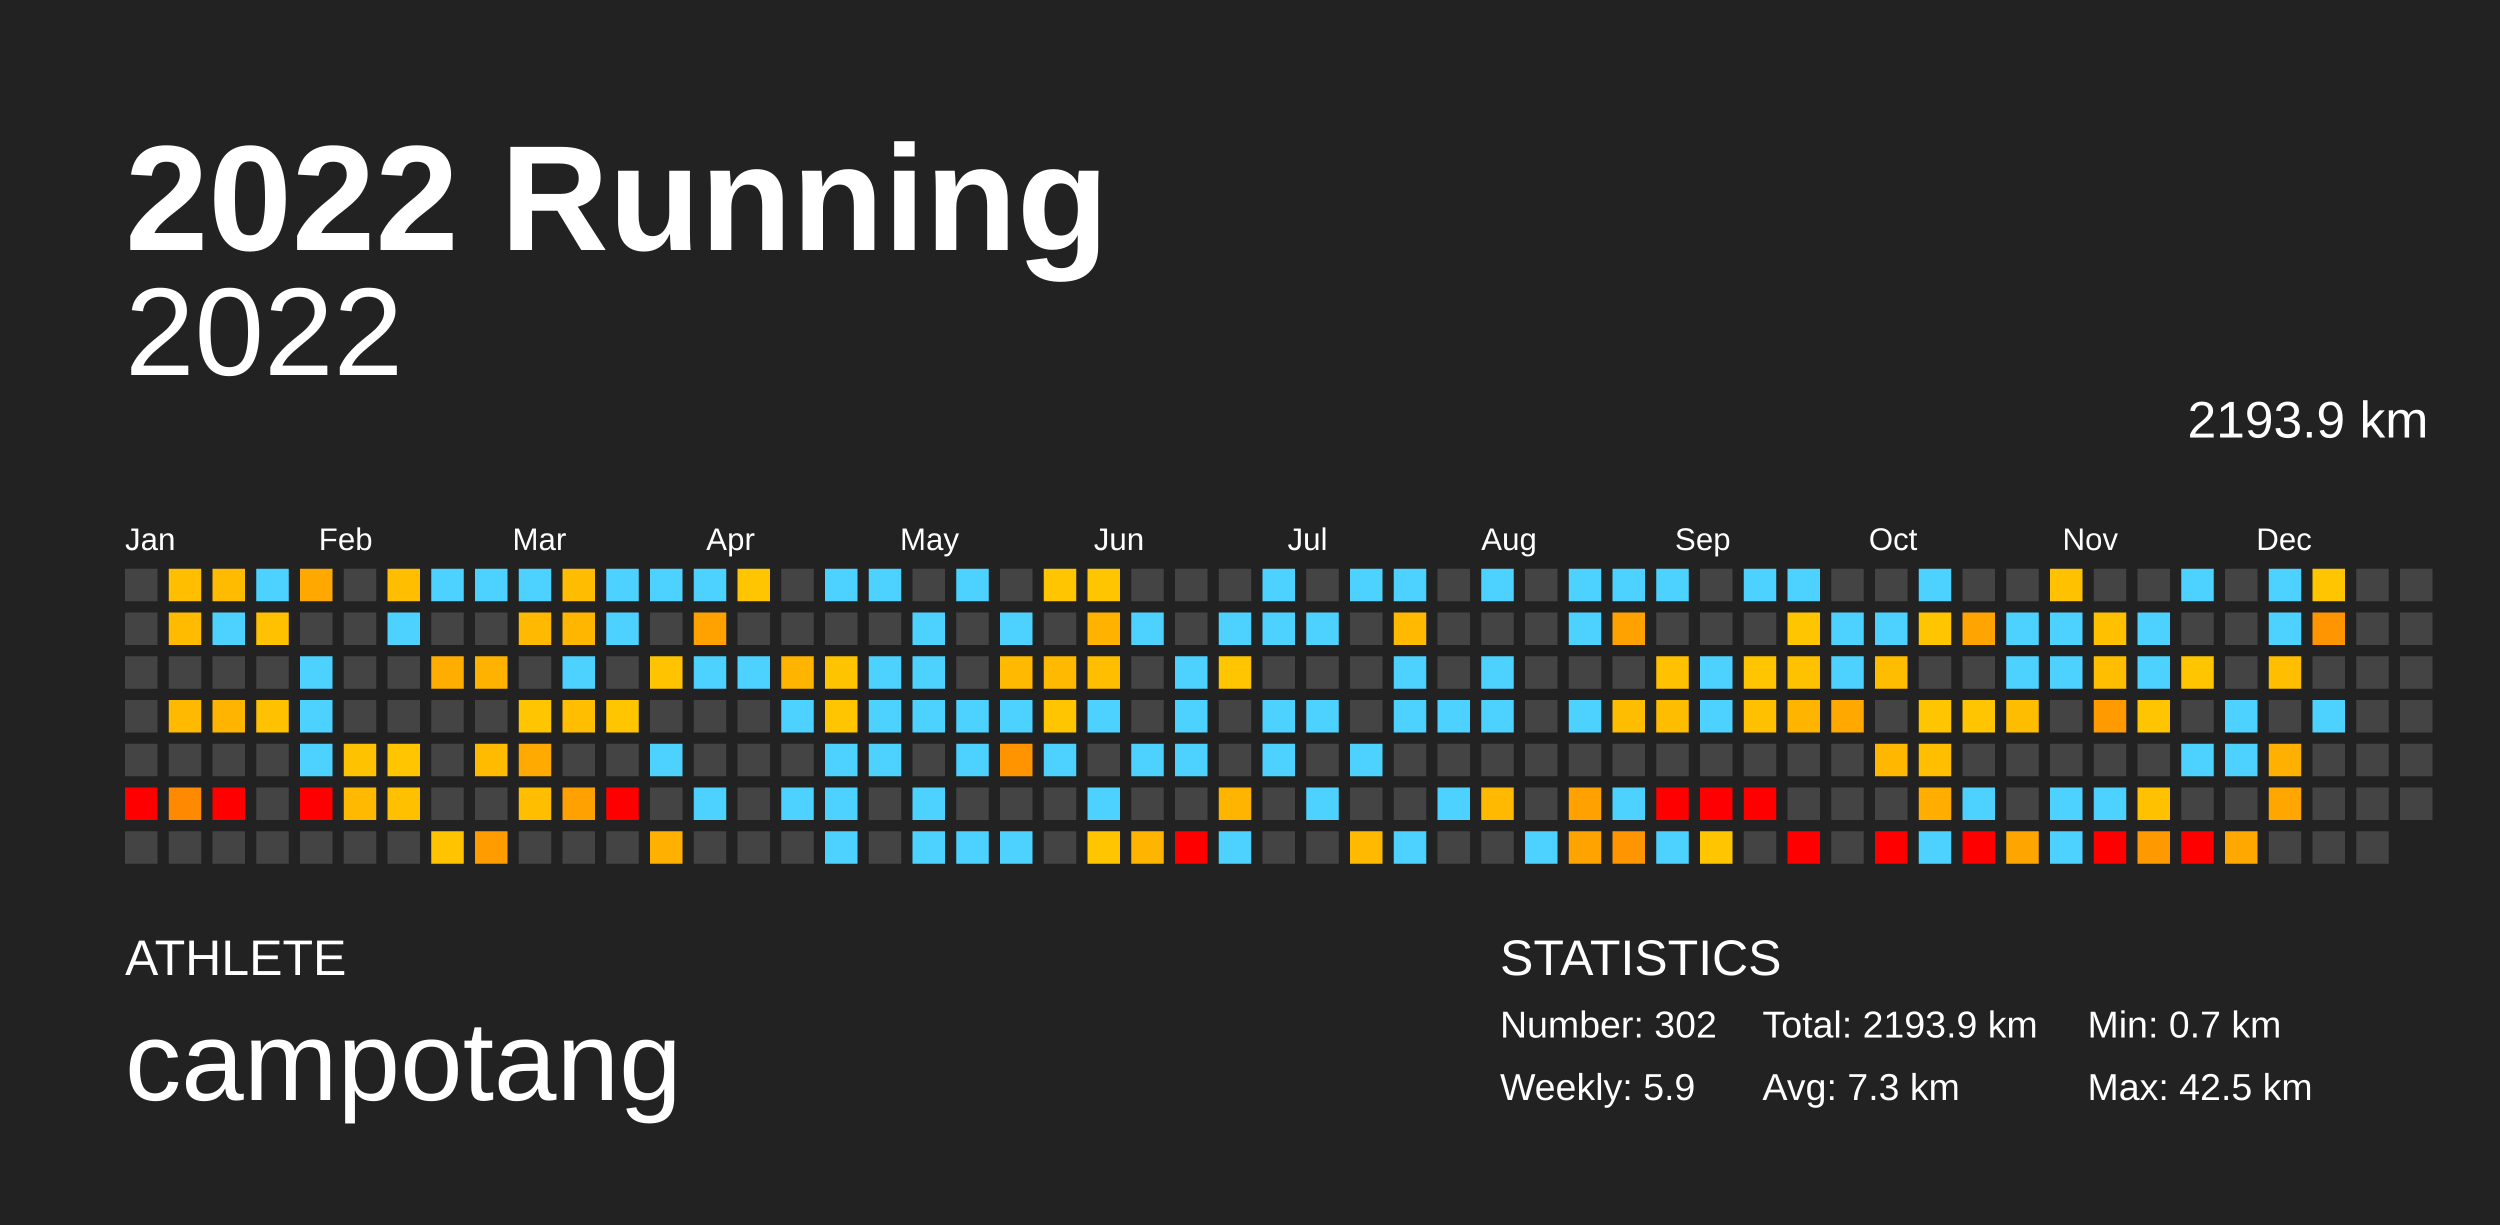
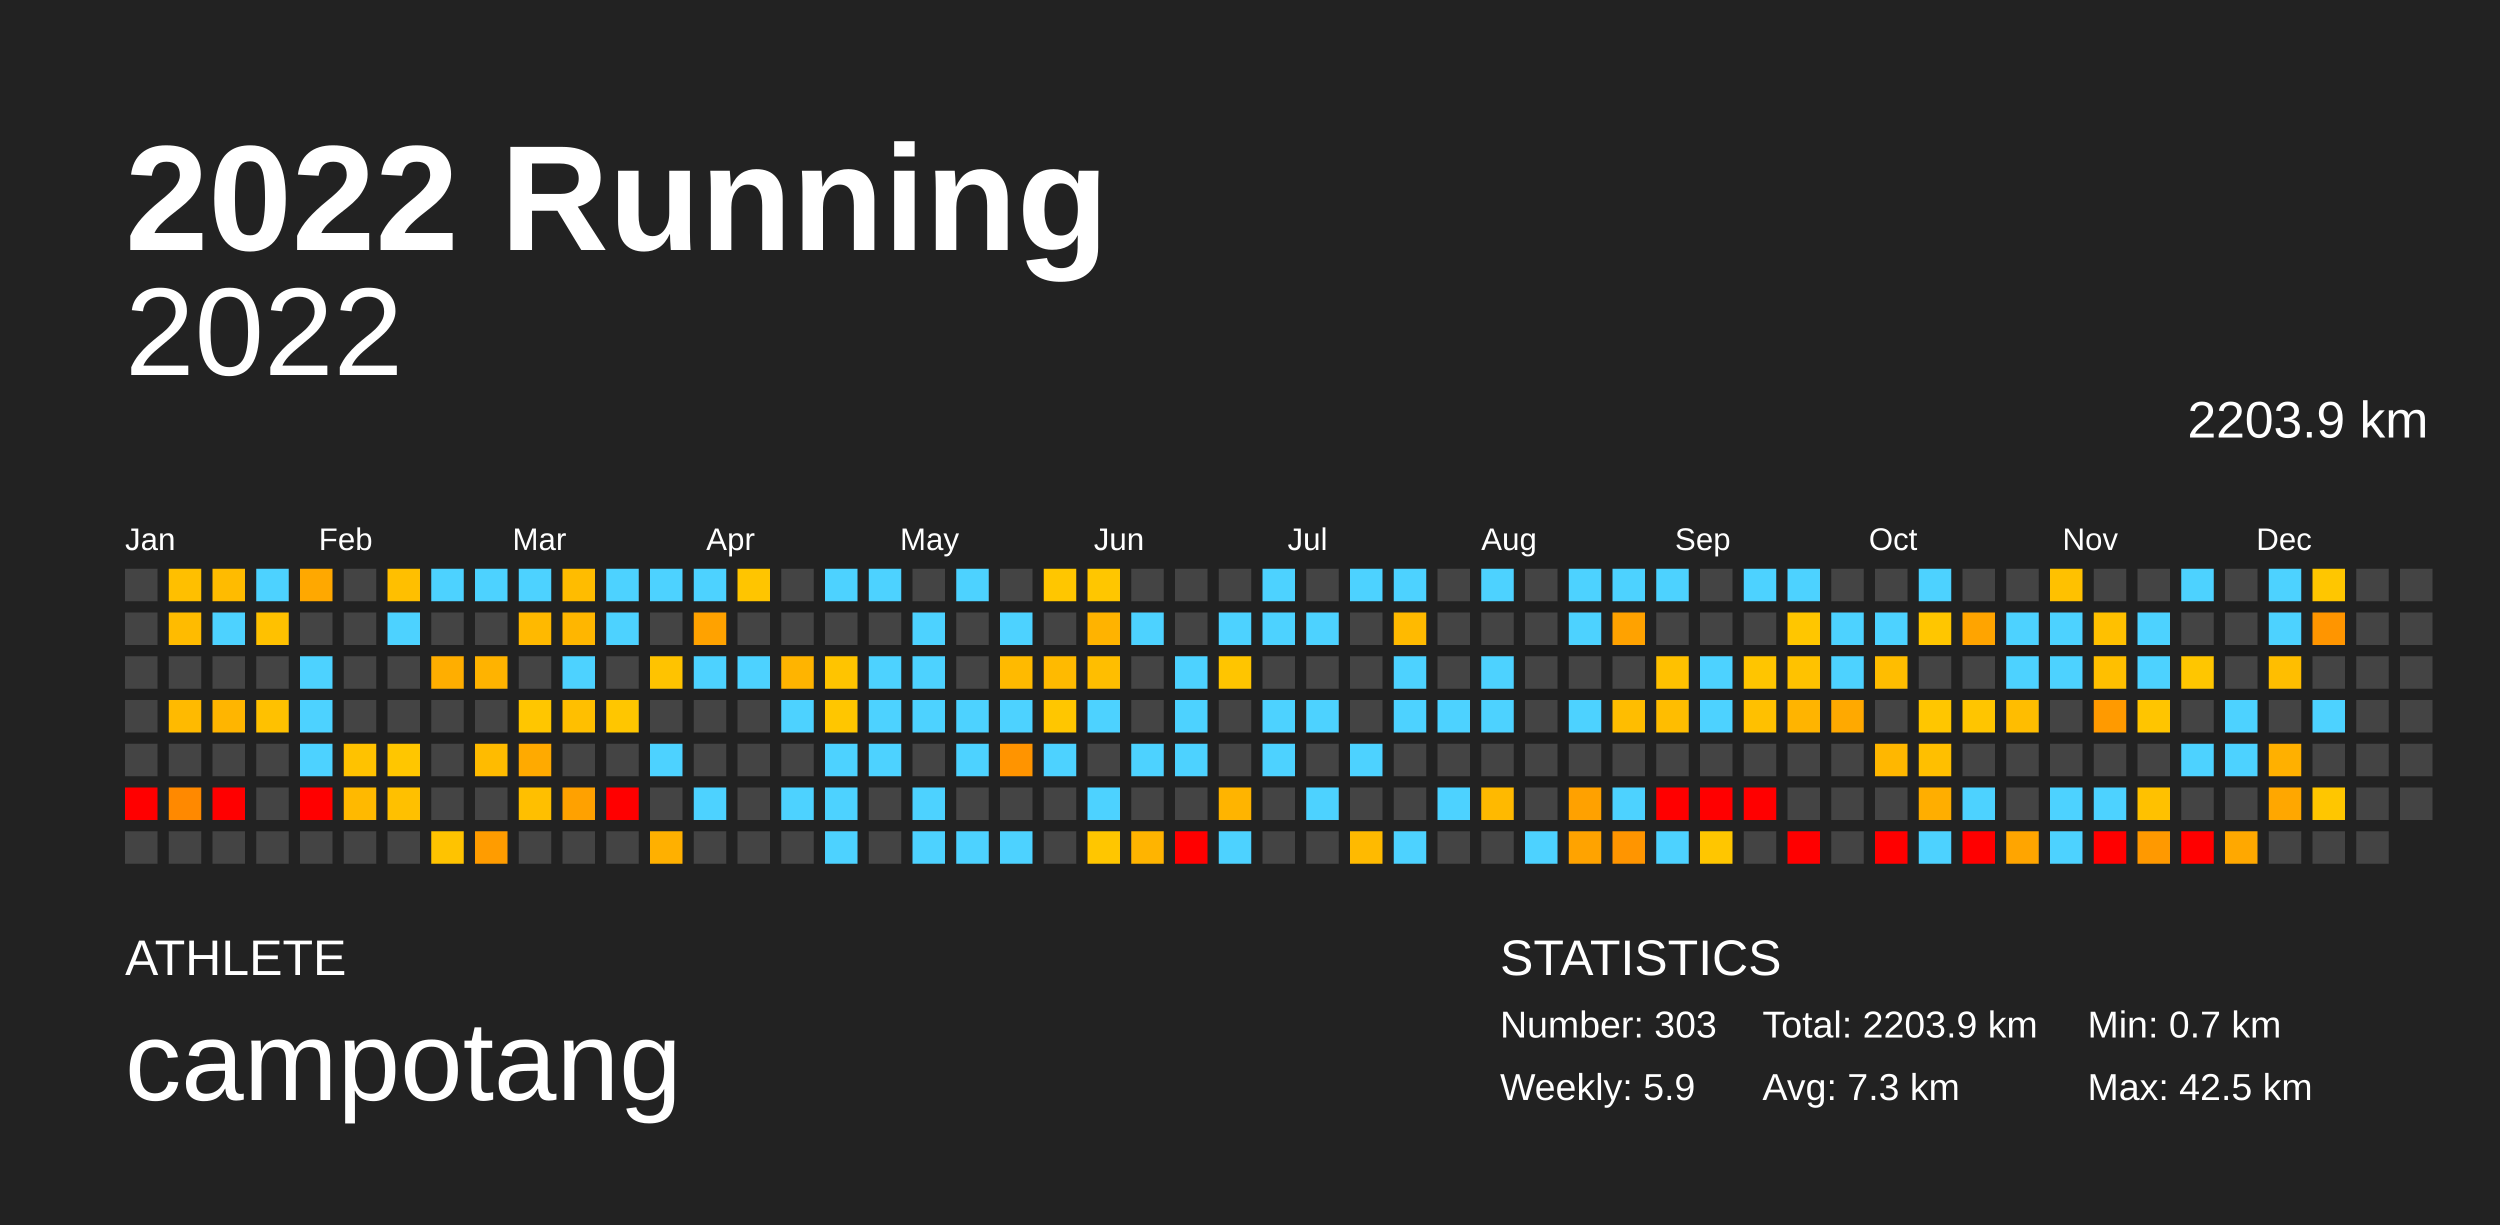
<svg xmlns="http://www.w3.org/2000/svg" baseProfile="full" height="98mm" version="1.1" viewBox="0,0,200,98" width="200mm">
  <defs />
  <rect fill="#222222" height="98" width="200" x="0" y="0" />
  <text fill="#FFFFFF" style="font-size:12px; font-family:Arial; font-weight:bold;" x="10" y="20">2022 Running</text>
  <text fill="#FFFFFF" style="font-size:4px; font-family:Arial" x="10" y="78">ATHLETE</text>
  <text fill="#FFFFFF" style="font-size:9px; font-family:Arial" x="10" y="88">campotang</text>
  <text fill="#FFFFFF" style="font-size:4px; font-family:Arial" x="120" y="78">STATISTICS</text>
-   <text fill="#FFFFFF" style="font-size:3px; font-family:Arial" x="120" y="83">Number: 302</text>
+   <text fill="#FFFFFF" style="font-size:3px; font-family:Arial" x="120" y="83">Number: 303</text>
  <text fill="#FFFFFF" style="font-size:3px; font-family:Arial" x="120" y="88">Weekly: 5.9</text>
-   <text fill="#FFFFFF" style="font-size:3px; font-family:Arial" x="141" y="83">Total: 2193.9 km</text>
+   <text fill="#FFFFFF" style="font-size:3px; font-family:Arial" x="141" y="83">Total: 2203.9 km</text>
  <text fill="#FFFFFF" style="font-size:3px; font-family:Arial" x="141" y="88">Avg: 7.3 km</text>
  <text fill="#FFFFFF" style="font-size:3px; font-family:Arial" x="167" y="83">Min: 0.7 km</text>
  <text fill="#FFFFFF" style="font-size:3px; font-family:Arial" x="167" y="88">Max: 42.5 km</text>
  <text alignment-baseline="hanging" fill="#FFFFFF" style="font-size:10.0px; font-family:Arial;" x="10" y="30">2022</text>
-   <text alignment-baseline="hanging" fill="#FFFFFF" style="font-size:4.125px; font-family:Arial;" x="175" y="35">2193.9 km</text>
+   <text alignment-baseline="hanging" fill="#FFFFFF" style="font-size:4.125px; font-family:Arial;" x="175" y="35">2203.9 km</text>
  <text fill="#FFFFFF" style="font-size:2.5px; font-family:Arial" x="10.0" y="44">Jan</text>
  <text fill="#FFFFFF" style="font-size:2.5px; font-family:Arial" x="25.5" y="44">Feb</text>
  <text fill="#FFFFFF" style="font-size:2.5px; font-family:Arial" x="41.0" y="44">Mar</text>
  <text fill="#FFFFFF" style="font-size:2.5px; font-family:Arial" x="56.5" y="44">Apr</text>
  <text fill="#FFFFFF" style="font-size:2.5px; font-family:Arial" x="72.0" y="44">May</text>
  <text fill="#FFFFFF" style="font-size:2.5px; font-family:Arial" x="87.5" y="44">Jun</text>
  <text fill="#FFFFFF" style="font-size:2.5px; font-family:Arial" x="103.0" y="44">Jul</text>
  <text fill="#FFFFFF" style="font-size:2.5px; font-family:Arial" x="118.5" y="44">Aug</text>
  <text fill="#FFFFFF" style="font-size:2.5px; font-family:Arial" x="134.0" y="44">Sep</text>
  <text fill="#FFFFFF" style="font-size:2.5px; font-family:Arial" x="149.5" y="44">Oct</text>
  <text fill="#FFFFFF" style="font-size:2.5px; font-family:Arial" x="165.0" y="44">Nov</text>
  <text fill="#FFFFFF" style="font-size:2.5px; font-family:Arial" x="180.5" y="44">Dec</text>
  <rect fill="#444444" height="2.6" width="2.6" x="10.0" y="45.5" />
  <rect fill="#444444" height="2.6" width="2.6" x="10.0" y="49.0" />
  <rect fill="#444444" height="2.6" width="2.6" x="10.0" y="52.5" />
  <rect fill="#444444" height="2.6" width="2.6" x="10.0" y="56.0" />
  <rect fill="#444444" height="2.6" width="2.6" x="10.0" y="59.5" />
  <rect fill="red" height="2.6" width="2.6" x="10.0" y="63.0" />
  <rect fill="#444444" height="2.6" width="2.6" x="10.0" y="66.5" />
  <rect fill="#ffbf00" height="2.6" width="2.6" x="13.5" y="45.5" />
  <rect fill="#ffbb00" height="2.6" width="2.6" x="13.5" y="49.0" />
  <rect fill="#444444" height="2.6" width="2.6" x="13.5" y="52.5" />
  <rect fill="#ffba00" height="2.6" width="2.6" x="13.5" y="56.0" />
  <rect fill="#444444" height="2.6" width="2.6" x="13.5" y="59.5" />
  <rect fill="#ff8900" height="2.6" width="2.6" x="13.5" y="63.0" />
  <rect fill="#444444" height="2.6" width="2.6" x="13.5" y="66.5" />
  <rect fill="#ffbb00" height="2.6" width="2.6" x="17.0" y="45.5" />
  <rect fill="#4dd2ff" height="2.6" width="2.6" x="17.0" y="49.0" />
  <rect fill="#444444" height="2.6" width="2.6" x="17.0" y="52.5" />
  <rect fill="#ffb500" height="2.6" width="2.6" x="17.0" y="56.0" />
  <rect fill="#444444" height="2.6" width="2.6" x="17.0" y="59.5" />
  <rect fill="red" height="2.6" width="2.6" x="17.0" y="63.0" />
  <rect fill="#444444" height="2.6" width="2.6" x="17.0" y="66.5" />
  <rect fill="#4dd2ff" height="2.6" width="2.6" x="20.5" y="45.5" />
  <rect fill="#ffc100" height="2.6" width="2.6" x="20.5" y="49.0" />
  <rect fill="#444444" height="2.6" width="2.6" x="20.5" y="52.5" />
  <rect fill="#ffc100" height="2.6" width="2.6" x="20.5" y="56.0" />
  <rect fill="#444444" height="2.6" width="2.6" x="20.5" y="59.5" />
  <rect fill="#444444" height="2.6" width="2.6" x="20.5" y="63.0" />
  <rect fill="#444444" height="2.6" width="2.6" x="20.5" y="66.5" />
  <rect fill="#ffa800" height="2.6" width="2.6" x="24.0" y="45.5" />
  <rect fill="#444444" height="2.6" width="2.6" x="24.0" y="49.0" />
  <rect fill="#4dd2ff" height="2.6" width="2.6" x="24.0" y="52.5" />
  <rect fill="#4dd2ff" height="2.6" width="2.6" x="24.0" y="56.0" />
  <rect fill="#4dd2ff" height="2.6" width="2.6" x="24.0" y="59.5" />
  <rect fill="red" height="2.6" width="2.6" x="24.0" y="63.0" />
  <rect fill="#444444" height="2.6" width="2.6" x="24.0" y="66.5" />
  <rect fill="#444444" height="2.6" width="2.6" x="27.5" y="45.5" />
  <rect fill="#444444" height="2.6" width="2.6" x="27.5" y="49.0" />
  <rect fill="#444444" height="2.6" width="2.6" x="27.5" y="52.5" />
  <rect fill="#444444" height="2.6" width="2.6" x="27.5" y="56.0" />
  <rect fill="#ffc200" height="2.6" width="2.6" x="27.5" y="59.5" />
  <rect fill="#ffb900" height="2.6" width="2.6" x="27.5" y="63.0" />
  <rect fill="#444444" height="2.6" width="2.6" x="27.5" y="66.5" />
  <rect fill="#ffbf00" height="2.6" width="2.6" x="31.0" y="45.5" />
  <rect fill="#4dd2ff" height="2.6" width="2.6" x="31.0" y="49.0" />
  <rect fill="#444444" height="2.6" width="2.6" x="31.0" y="52.5" />
  <rect fill="#444444" height="2.6" width="2.6" x="31.0" y="56.0" />
  <rect fill="#ffc600" height="2.6" width="2.6" x="31.0" y="59.5" />
  <rect fill="#ffc000" height="2.6" width="2.6" x="31.0" y="63.0" />
  <rect fill="#444444" height="2.6" width="2.6" x="31.0" y="66.5" />
  <rect fill="#4dd2ff" height="2.6" width="2.6" x="34.5" y="45.5" />
  <rect fill="#444444" height="2.6" width="2.6" x="34.5" y="49.0" />
  <rect fill="#ffae00" height="2.6" width="2.6" x="34.5" y="52.5" />
  <rect fill="#444444" height="2.6" width="2.6" x="34.5" y="56.0" />
  <rect fill="#444444" height="2.6" width="2.6" x="34.5" y="59.5" />
  <rect fill="#444444" height="2.6" width="2.6" x="34.5" y="63.0" />
  <rect fill="#ffc300" height="2.6" width="2.6" x="34.5" y="66.5" />
  <rect fill="#4dd2ff" height="2.6" width="2.6" x="38.0" y="45.5" />
  <rect fill="#444444" height="2.6" width="2.6" x="38.0" y="49.0" />
  <rect fill="#ffb300" height="2.6" width="2.6" x="38.0" y="52.5" />
  <rect fill="#444444" height="2.6" width="2.6" x="38.0" y="56.0" />
  <rect fill="#ffbb00" height="2.6" width="2.6" x="38.0" y="59.5" />
  <rect fill="#444444" height="2.6" width="2.6" x="38.0" y="63.0" />
  <rect fill="#ff9c00" height="2.6" width="2.6" x="38.0" y="66.5" />
  <rect fill="#4dd2ff" height="2.6" width="2.6" x="41.5" y="45.5" />
  <rect fill="#ffb900" height="2.6" width="2.6" x="41.5" y="49.0" />
  <rect fill="#444444" height="2.6" width="2.6" x="41.5" y="52.5" />
  <rect fill="#ffc600" height="2.6" width="2.6" x="41.5" y="56.0" />
  <rect fill="#ffaa00" height="2.6" width="2.6" x="41.5" y="59.5" />
  <rect fill="#ffbf00" height="2.6" width="2.6" x="41.5" y="63.0" />
  <rect fill="#444444" height="2.6" width="2.6" x="41.5" y="66.5" />
  <rect fill="#ffbc00" height="2.6" width="2.6" x="45.0" y="45.5" />
  <rect fill="#ffb600" height="2.6" width="2.6" x="45.0" y="49.0" />
  <rect fill="#4dd2ff" height="2.6" width="2.6" x="45.0" y="52.5" />
  <rect fill="#ffbf00" height="2.6" width="2.6" x="45.0" y="56.0" />
  <rect fill="#444444" height="2.6" width="2.6" x="45.0" y="59.5" />
  <rect fill="#ffa100" height="2.6" width="2.6" x="45.0" y="63.0" />
  <rect fill="#444444" height="2.6" width="2.6" x="45.0" y="66.5" />
  <rect fill="#4dd2ff" height="2.6" width="2.6" x="48.5" y="45.5" />
  <rect fill="#4dd2ff" height="2.6" width="2.6" x="48.5" y="49.0" />
  <rect fill="#444444" height="2.6" width="2.6" x="48.5" y="52.5" />
  <rect fill="#ffc600" height="2.6" width="2.6" x="48.5" y="56.0" />
  <rect fill="#444444" height="2.6" width="2.6" x="48.5" y="59.5" />
  <rect fill="red" height="2.6" width="2.6" x="48.5" y="63.0" />
  <rect fill="#444444" height="2.6" width="2.6" x="48.5" y="66.5" />
  <rect fill="#4dd2ff" height="2.6" width="2.6" x="52.0" y="45.5" />
  <rect fill="#444444" height="2.6" width="2.6" x="52.0" y="49.0" />
  <rect fill="#ffc300" height="2.6" width="2.6" x="52.0" y="52.5" />
  <rect fill="#444444" height="2.6" width="2.6" x="52.0" y="56.0" />
  <rect fill="#4dd2ff" height="2.6" width="2.6" x="52.0" y="59.5" />
  <rect fill="#444444" height="2.6" width="2.6" x="52.0" y="63.0" />
  <rect fill="#ffb000" height="2.6" width="2.6" x="52.0" y="66.5" />
  <rect fill="#4dd2ff" height="2.6" width="2.6" x="55.5" y="45.5" />
  <rect fill="#ffa200" height="2.6" width="2.6" x="55.5" y="49.0" />
  <rect fill="#4dd2ff" height="2.6" width="2.6" x="55.5" y="52.5" />
  <rect fill="#444444" height="2.6" width="2.6" x="55.5" y="56.0" />
  <rect fill="#444444" height="2.6" width="2.6" x="55.5" y="59.5" />
  <rect fill="#4dd2ff" height="2.6" width="2.6" x="55.5" y="63.0" />
  <rect fill="#444444" height="2.6" width="2.6" x="55.5" y="66.5" />
  <rect fill="#ffc500" height="2.6" width="2.6" x="59.0" y="45.5" />
  <rect fill="#444444" height="2.6" width="2.6" x="59.0" y="49.0" />
  <rect fill="#4dd2ff" height="2.6" width="2.6" x="59.0" y="52.5" />
  <rect fill="#444444" height="2.6" width="2.6" x="59.0" y="56.0" />
  <rect fill="#444444" height="2.6" width="2.6" x="59.0" y="59.5" />
  <rect fill="#444444" height="2.6" width="2.6" x="59.0" y="63.0" />
  <rect fill="#444444" height="2.6" width="2.6" x="59.0" y="66.5" />
  <rect fill="#444444" height="2.6" width="2.6" x="62.5" y="45.5" />
  <rect fill="#444444" height="2.6" width="2.6" x="62.5" y="49.0" />
  <rect fill="#ffb400" height="2.6" width="2.6" x="62.5" y="52.5" />
  <rect fill="#4dd2ff" height="2.6" width="2.6" x="62.5" y="56.0" />
  <rect fill="#444444" height="2.6" width="2.6" x="62.5" y="59.5" />
  <rect fill="#4dd2ff" height="2.6" width="2.6" x="62.5" y="63.0" />
  <rect fill="#444444" height="2.6" width="2.6" x="62.5" y="66.5" />
  <rect fill="#4dd2ff" height="2.6" width="2.6" x="66.0" y="45.5" />
  <rect fill="#444444" height="2.6" width="2.6" x="66.0" y="49.0" />
  <rect fill="#ffc400" height="2.6" width="2.6" x="66.0" y="52.5" />
  <rect fill="#ffc600" height="2.6" width="2.6" x="66.0" y="56.0" />
  <rect fill="#4dd2ff" height="2.6" width="2.6" x="66.0" y="59.5" />
  <rect fill="#4dd2ff" height="2.6" width="2.6" x="66.0" y="63.0" />
  <rect fill="#4dd2ff" height="2.6" width="2.6" x="66.0" y="66.5" />
  <rect fill="#4dd2ff" height="2.6" width="2.6" x="69.5" y="45.5" />
  <rect fill="#444444" height="2.6" width="2.6" x="69.5" y="49.0" />
  <rect fill="#4dd2ff" height="2.6" width="2.6" x="69.5" y="52.5" />
  <rect fill="#4dd2ff" height="2.6" width="2.6" x="69.5" y="56.0" />
  <rect fill="#4dd2ff" height="2.6" width="2.6" x="69.5" y="59.5" />
  <rect fill="#444444" height="2.6" width="2.6" x="69.5" y="63.0" />
  <rect fill="#444444" height="2.6" width="2.6" x="69.5" y="66.5" />
  <rect fill="#444444" height="2.6" width="2.6" x="73.0" y="45.5" />
  <rect fill="#4dd2ff" height="2.6" width="2.6" x="73.0" y="49.0" />
  <rect fill="#4dd2ff" height="2.6" width="2.6" x="73.0" y="52.5" />
  <rect fill="#4dd2ff" height="2.6" width="2.6" x="73.0" y="56.0" />
  <rect fill="#444444" height="2.6" width="2.6" x="73.0" y="59.5" />
  <rect fill="#4dd2ff" height="2.6" width="2.6" x="73.0" y="63.0" />
  <rect fill="#4dd2ff" height="2.6" width="2.6" x="73.0" y="66.5" />
  <rect fill="#4dd2ff" height="2.6" width="2.6" x="76.5" y="45.5" />
  <rect fill="#444444" height="2.6" width="2.6" x="76.5" y="49.0" />
  <rect fill="#444444" height="2.6" width="2.6" x="76.5" y="52.5" />
  <rect fill="#4dd2ff" height="2.6" width="2.6" x="76.5" y="56.0" />
  <rect fill="#4dd2ff" height="2.6" width="2.6" x="76.5" y="59.5" />
  <rect fill="#444444" height="2.6" width="2.6" x="76.5" y="63.0" />
  <rect fill="#4dd2ff" height="2.6" width="2.6" x="76.5" y="66.5" />
  <rect fill="#444444" height="2.6" width="2.6" x="80.0" y="45.5" />
  <rect fill="#4dd2ff" height="2.6" width="2.6" x="80.0" y="49.0" />
  <rect fill="#ffba00" height="2.6" width="2.6" x="80.0" y="52.5" />
  <rect fill="#4dd2ff" height="2.6" width="2.6" x="80.0" y="56.0" />
  <rect fill="#ff9400" height="2.6" width="2.6" x="80.0" y="59.5" />
  <rect fill="#444444" height="2.6" width="2.6" x="80.0" y="63.0" />
  <rect fill="#4dd2ff" height="2.6" width="2.6" x="80.0" y="66.5" />
  <rect fill="#ffc600" height="2.6" width="2.6" x="83.5" y="45.5" />
  <rect fill="#444444" height="2.6" width="2.6" x="83.5" y="49.0" />
  <rect fill="#ffba00" height="2.6" width="2.6" x="83.5" y="52.5" />
  <rect fill="#ffc600" height="2.6" width="2.6" x="83.5" y="56.0" />
  <rect fill="#4dd2ff" height="2.6" width="2.6" x="83.5" y="59.5" />
  <rect fill="#444444" height="2.6" width="2.6" x="83.5" y="63.0" />
  <rect fill="#444444" height="2.6" width="2.6" x="83.5" y="66.5" />
  <rect fill="#ffc600" height="2.6" width="2.6" x="87.0" y="45.5" />
  <rect fill="#ffb300" height="2.6" width="2.6" x="87.0" y="49.0" />
  <rect fill="#ffbe00" height="2.6" width="2.6" x="87.0" y="52.5" />
  <rect fill="#4dd2ff" height="2.6" width="2.6" x="87.0" y="56.0" />
  <rect fill="#444444" height="2.6" width="2.6" x="87.0" y="59.5" />
  <rect fill="#4dd2ff" height="2.6" width="2.6" x="87.0" y="63.0" />
  <rect fill="#ffc600" height="2.6" width="2.6" x="87.0" y="66.5" />
  <rect fill="#444444" height="2.6" width="2.6" x="90.5" y="45.5" />
  <rect fill="#4dd2ff" height="2.6" width="2.6" x="90.5" y="49.0" />
  <rect fill="#444444" height="2.6" width="2.6" x="90.5" y="52.5" />
  <rect fill="#444444" height="2.6" width="2.6" x="90.5" y="56.0" />
  <rect fill="#4dd2ff" height="2.6" width="2.6" x="90.5" y="59.5" />
  <rect fill="#444444" height="2.6" width="2.6" x="90.5" y="63.0" />
  <rect fill="#ffb400" height="2.6" width="2.6" x="90.5" y="66.5" />
  <rect fill="#444444" height="2.6" width="2.6" x="94.0" y="45.5" />
  <rect fill="#444444" height="2.6" width="2.6" x="94.0" y="49.0" />
  <rect fill="#4dd2ff" height="2.6" width="2.6" x="94.0" y="52.5" />
  <rect fill="#4dd2ff" height="2.6" width="2.6" x="94.0" y="56.0" />
  <rect fill="#4dd2ff" height="2.6" width="2.6" x="94.0" y="59.5" />
  <rect fill="#444444" height="2.6" width="2.6" x="94.0" y="63.0" />
  <rect fill="red" height="2.6" width="2.6" x="94.0" y="66.5" />
  <rect fill="#444444" height="2.6" width="2.6" x="97.5" y="45.5" />
  <rect fill="#4dd2ff" height="2.6" width="2.6" x="97.5" y="49.0" />
  <rect fill="#ffc500" height="2.6" width="2.6" x="97.5" y="52.5" />
  <rect fill="#444444" height="2.6" width="2.6" x="97.5" y="56.0" />
  <rect fill="#444444" height="2.6" width="2.6" x="97.5" y="59.5" />
  <rect fill="#ffb400" height="2.6" width="2.6" x="97.5" y="63.0" />
  <rect fill="#4dd2ff" height="2.6" width="2.6" x="97.5" y="66.5" />
  <rect fill="#4dd2ff" height="2.6" width="2.6" x="101.0" y="45.5" />
  <rect fill="#4dd2ff" height="2.6" width="2.6" x="101.0" y="49.0" />
  <rect fill="#444444" height="2.6" width="2.6" x="101.0" y="52.5" />
  <rect fill="#4dd2ff" height="2.6" width="2.6" x="101.0" y="56.0" />
  <rect fill="#4dd2ff" height="2.6" width="2.6" x="101.0" y="59.5" />
  <rect fill="#444444" height="2.6" width="2.6" x="101.0" y="63.0" />
  <rect fill="#444444" height="2.6" width="2.6" x="101.0" y="66.5" />
  <rect fill="#444444" height="2.6" width="2.6" x="104.5" y="45.5" />
  <rect fill="#4dd2ff" height="2.6" width="2.6" x="104.5" y="49.0" />
  <rect fill="#444444" height="2.6" width="2.6" x="104.5" y="52.5" />
  <rect fill="#4dd2ff" height="2.6" width="2.6" x="104.5" y="56.0" />
  <rect fill="#444444" height="2.6" width="2.6" x="104.5" y="59.5" />
  <rect fill="#4dd2ff" height="2.6" width="2.6" x="104.5" y="63.0" />
  <rect fill="#444444" height="2.6" width="2.6" x="104.5" y="66.5" />
  <rect fill="#4dd2ff" height="2.6" width="2.6" x="108.0" y="45.5" />
  <rect fill="#444444" height="2.6" width="2.6" x="108.0" y="49.0" />
  <rect fill="#444444" height="2.6" width="2.6" x="108.0" y="52.5" />
  <rect fill="#444444" height="2.6" width="2.6" x="108.0" y="56.0" />
  <rect fill="#4dd2ff" height="2.6" width="2.6" x="108.0" y="59.5" />
  <rect fill="#444444" height="2.6" width="2.6" x="108.0" y="63.0" />
  <rect fill="#ffba00" height="2.6" width="2.6" x="108.0" y="66.5" />
  <rect fill="#4dd2ff" height="2.6" width="2.6" x="111.5" y="45.5" />
  <rect fill="#ffba00" height="2.6" width="2.6" x="111.5" y="49.0" />
  <rect fill="#4dd2ff" height="2.6" width="2.6" x="111.5" y="52.5" />
  <rect fill="#4dd2ff" height="2.6" width="2.6" x="111.5" y="56.0" />
  <rect fill="#444444" height="2.6" width="2.6" x="111.5" y="59.5" />
  <rect fill="#444444" height="2.6" width="2.6" x="111.5" y="63.0" />
  <rect fill="#4dd2ff" height="2.6" width="2.6" x="111.5" y="66.5" />
  <rect fill="#444444" height="2.6" width="2.6" x="115.0" y="45.5" />
  <rect fill="#444444" height="2.6" width="2.6" x="115.0" y="49.0" />
  <rect fill="#444444" height="2.6" width="2.6" x="115.0" y="52.5" />
  <rect fill="#4dd2ff" height="2.6" width="2.6" x="115.0" y="56.0" />
  <rect fill="#444444" height="2.6" width="2.6" x="115.0" y="59.5" />
  <rect fill="#4dd2ff" height="2.6" width="2.6" x="115.0" y="63.0" />
  <rect fill="#444444" height="2.6" width="2.6" x="115.0" y="66.5" />
  <rect fill="#4dd2ff" height="2.6" width="2.6" x="118.5" y="45.5" />
  <rect fill="#444444" height="2.6" width="2.6" x="118.5" y="49.0" />
  <rect fill="#4dd2ff" height="2.6" width="2.6" x="118.5" y="52.5" />
  <rect fill="#4dd2ff" height="2.6" width="2.6" x="118.5" y="56.0" />
  <rect fill="#444444" height="2.6" width="2.6" x="118.5" y="59.5" />
  <rect fill="#ffb900" height="2.6" width="2.6" x="118.5" y="63.0" />
  <rect fill="#444444" height="2.6" width="2.6" x="118.5" y="66.5" />
  <rect fill="#444444" height="2.6" width="2.6" x="122.0" y="45.5" />
  <rect fill="#444444" height="2.6" width="2.6" x="122.0" y="49.0" />
  <rect fill="#444444" height="2.6" width="2.6" x="122.0" y="52.5" />
  <rect fill="#444444" height="2.6" width="2.6" x="122.0" y="56.0" />
  <rect fill="#444444" height="2.6" width="2.6" x="122.0" y="59.5" />
  <rect fill="#444444" height="2.6" width="2.6" x="122.0" y="63.0" />
  <rect fill="#4dd2ff" height="2.6" width="2.6" x="122.0" y="66.5" />
  <rect fill="#4dd2ff" height="2.6" width="2.6" x="125.5" y="45.5" />
  <rect fill="#4dd2ff" height="2.6" width="2.6" x="125.5" y="49.0" />
  <rect fill="#444444" height="2.6" width="2.6" x="125.5" y="52.5" />
  <rect fill="#4dd2ff" height="2.6" width="2.6" x="125.5" y="56.0" />
  <rect fill="#444444" height="2.6" width="2.6" x="125.5" y="59.5" />
  <rect fill="#ffa100" height="2.6" width="2.6" x="125.5" y="63.0" />
  <rect fill="#ffa300" height="2.6" width="2.6" x="125.5" y="66.5" />
  <rect fill="#4dd2ff" height="2.6" width="2.6" x="129.0" y="45.5" />
  <rect fill="#ffa200" height="2.6" width="2.6" x="129.0" y="49.0" />
  <rect fill="#444444" height="2.6" width="2.6" x="129.0" y="52.5" />
  <rect fill="#ffbd00" height="2.6" width="2.6" x="129.0" y="56.0" />
  <rect fill="#444444" height="2.6" width="2.6" x="129.0" y="59.5" />
  <rect fill="#4dd2ff" height="2.6" width="2.6" x="129.0" y="63.0" />
  <rect fill="#ff9500" height="2.6" width="2.6" x="129.0" y="66.5" />
  <rect fill="#4dd2ff" height="2.6" width="2.6" x="132.5" y="45.5" />
  <rect fill="#444444" height="2.6" width="2.6" x="132.5" y="49.0" />
  <rect fill="#ffc100" height="2.6" width="2.6" x="132.5" y="52.5" />
  <rect fill="#ffbd00" height="2.6" width="2.6" x="132.5" y="56.0" />
  <rect fill="#444444" height="2.6" width="2.6" x="132.5" y="59.5" />
  <rect fill="red" height="2.6" width="2.6" x="132.5" y="63.0" />
  <rect fill="#4dd2ff" height="2.6" width="2.6" x="132.5" y="66.5" />
  <rect fill="#444444" height="2.6" width="2.6" x="136.0" y="45.5" />
  <rect fill="#444444" height="2.6" width="2.6" x="136.0" y="49.0" />
  <rect fill="#4dd2ff" height="2.6" width="2.6" x="136.0" y="52.5" />
  <rect fill="#4dd2ff" height="2.6" width="2.6" x="136.0" y="56.0" />
  <rect fill="#444444" height="2.6" width="2.6" x="136.0" y="59.5" />
  <rect fill="red" height="2.6" width="2.6" x="136.0" y="63.0" />
  <rect fill="#ffc600" height="2.6" width="2.6" x="136.0" y="66.5" />
  <rect fill="#4dd2ff" height="2.6" width="2.6" x="139.5" y="45.5" />
  <rect fill="#444444" height="2.6" width="2.6" x="139.5" y="49.0" />
  <rect fill="#ffc500" height="2.6" width="2.6" x="139.5" y="52.5" />
  <rect fill="#ffc000" height="2.6" width="2.6" x="139.5" y="56.0" />
  <rect fill="#444444" height="2.6" width="2.6" x="139.5" y="59.5" />
  <rect fill="red" height="2.6" width="2.6" x="139.5" y="63.0" />
  <rect fill="#444444" height="2.6" width="2.6" x="139.5" y="66.5" />
  <rect fill="#4dd2ff" height="2.6" width="2.6" x="143.0" y="45.5" />
  <rect fill="#ffc600" height="2.6" width="2.6" x="143.0" y="49.0" />
  <rect fill="#ffc200" height="2.6" width="2.6" x="143.0" y="52.5" />
  <rect fill="#ffb400" height="2.6" width="2.6" x="143.0" y="56.0" />
  <rect fill="#444444" height="2.6" width="2.6" x="143.0" y="59.5" />
  <rect fill="#444444" height="2.6" width="2.6" x="143.0" y="63.0" />
  <rect fill="red" height="2.6" width="2.6" x="143.0" y="66.5" />
  <rect fill="#444444" height="2.6" width="2.6" x="146.5" y="45.5" />
  <rect fill="#4dd2ff" height="2.6" width="2.6" x="146.5" y="49.0" />
  <rect fill="#4dd2ff" height="2.6" width="2.6" x="146.5" y="52.5" />
  <rect fill="#ffa900" height="2.6" width="2.6" x="146.5" y="56.0" />
  <rect fill="#444444" height="2.6" width="2.6" x="146.5" y="59.5" />
  <rect fill="#444444" height="2.6" width="2.6" x="146.5" y="63.0" />
  <rect fill="#444444" height="2.6" width="2.6" x="146.5" y="66.5" />
  <rect fill="#444444" height="2.6" width="2.6" x="150.0" y="45.5" />
  <rect fill="#4dd2ff" height="2.6" width="2.6" x="150.0" y="49.0" />
  <rect fill="#ffbd00" height="2.6" width="2.6" x="150.0" y="52.5" />
  <rect fill="#444444" height="2.6" width="2.6" x="150.0" y="56.0" />
  <rect fill="#ffb700" height="2.6" width="2.6" x="150.0" y="59.5" />
  <rect fill="#444444" height="2.6" width="2.6" x="150.0" y="63.0" />
  <rect fill="red" height="2.6" width="2.6" x="150.0" y="66.5" />
  <rect fill="#4dd2ff" height="2.6" width="2.6" x="153.5" y="45.5" />
  <rect fill="#ffc600" height="2.6" width="2.6" x="153.5" y="49.0" />
  <rect fill="#444444" height="2.6" width="2.6" x="153.5" y="52.5" />
  <rect fill="#ffc600" height="2.6" width="2.6" x="153.5" y="56.0" />
  <rect fill="#ffbf00" height="2.6" width="2.6" x="153.5" y="59.5" />
  <rect fill="#ffae00" height="2.6" width="2.6" x="153.5" y="63.0" />
  <rect fill="#4dd2ff" height="2.6" width="2.6" x="153.5" y="66.5" />
  <rect fill="#444444" height="2.6" width="2.6" x="157.0" y="45.5" />
  <rect fill="#ffa400" height="2.6" width="2.6" x="157.0" y="49.0" />
  <rect fill="#444444" height="2.6" width="2.6" x="157.0" y="52.5" />
  <rect fill="#ffc500" height="2.6" width="2.6" x="157.0" y="56.0" />
  <rect fill="#444444" height="2.6" width="2.6" x="157.0" y="59.5" />
  <rect fill="#4dd2ff" height="2.6" width="2.6" x="157.0" y="63.0" />
  <rect fill="red" height="2.6" width="2.6" x="157.0" y="66.5" />
  <rect fill="#444444" height="2.6" width="2.6" x="160.5" y="45.5" />
  <rect fill="#4dd2ff" height="2.6" width="2.6" x="160.5" y="49.0" />
  <rect fill="#4dd2ff" height="2.6" width="2.6" x="160.5" y="52.5" />
  <rect fill="#ffbd00" height="2.6" width="2.6" x="160.5" y="56.0" />
  <rect fill="#444444" height="2.6" width="2.6" x="160.5" y="59.5" />
  <rect fill="#444444" height="2.6" width="2.6" x="160.5" y="63.0" />
  <rect fill="#ffa500" height="2.6" width="2.6" x="160.5" y="66.5" />
  <rect fill="#ffc100" height="2.6" width="2.6" x="164.0" y="45.5" />
  <rect fill="#4dd2ff" height="2.6" width="2.6" x="164.0" y="49.0" />
  <rect fill="#4dd2ff" height="2.6" width="2.6" x="164.0" y="52.5" />
  <rect fill="#444444" height="2.6" width="2.6" x="164.0" y="56.0" />
  <rect fill="#444444" height="2.6" width="2.6" x="164.0" y="59.5" />
  <rect fill="#4dd2ff" height="2.6" width="2.6" x="164.0" y="63.0" />
  <rect fill="#4dd2ff" height="2.6" width="2.6" x="164.0" y="66.5" />
  <rect fill="#444444" height="2.6" width="2.6" x="167.5" y="45.5" />
  <rect fill="#ffc000" height="2.6" width="2.6" x="167.5" y="49.0" />
  <rect fill="#ffbf00" height="2.6" width="2.6" x="167.5" y="52.5" />
  <rect fill="#ff9a00" height="2.6" width="2.6" x="167.5" y="56.0" />
  <rect fill="#444444" height="2.6" width="2.6" x="167.5" y="59.5" />
  <rect fill="#4dd2ff" height="2.6" width="2.6" x="167.5" y="63.0" />
  <rect fill="red" height="2.6" width="2.6" x="167.5" y="66.5" />
  <rect fill="#444444" height="2.6" width="2.6" x="171.0" y="45.5" />
  <rect fill="#4dd2ff" height="2.6" width="2.6" x="171.0" y="49.0" />
  <rect fill="#4dd2ff" height="2.6" width="2.6" x="171.0" y="52.5" />
  <rect fill="#ffc500" height="2.6" width="2.6" x="171.0" y="56.0" />
  <rect fill="#444444" height="2.6" width="2.6" x="171.0" y="59.5" />
  <rect fill="#ffc100" height="2.6" width="2.6" x="171.0" y="63.0" />
  <rect fill="#ff9900" height="2.6" width="2.6" x="171.0" y="66.5" />
  <rect fill="#4dd2ff" height="2.6" width="2.6" x="174.5" y="45.5" />
  <rect fill="#444444" height="2.6" width="2.6" x="174.5" y="49.0" />
  <rect fill="#ffc600" height="2.6" width="2.6" x="174.5" y="52.5" />
  <rect fill="#444444" height="2.6" width="2.6" x="174.5" y="56.0" />
  <rect fill="#4dd2ff" height="2.6" width="2.6" x="174.5" y="59.5" />
  <rect fill="#444444" height="2.6" width="2.6" x="174.5" y="63.0" />
  <rect fill="red" height="2.6" width="2.6" x="174.5" y="66.5" />
  <rect fill="#444444" height="2.6" width="2.6" x="178.0" y="45.5" />
  <rect fill="#444444" height="2.6" width="2.6" x="178.0" y="49.0" />
  <rect fill="#444444" height="2.6" width="2.6" x="178.0" y="52.5" />
  <rect fill="#4dd2ff" height="2.6" width="2.6" x="178.0" y="56.0" />
  <rect fill="#4dd2ff" height="2.6" width="2.6" x="178.0" y="59.5" />
  <rect fill="#444444" height="2.6" width="2.6" x="178.0" y="63.0" />
  <rect fill="#ffa800" height="2.6" width="2.6" x="178.0" y="66.5" />
  <rect fill="#4dd2ff" height="2.6" width="2.6" x="181.5" y="45.5" />
  <rect fill="#4dd2ff" height="2.6" width="2.6" x="181.5" y="49.0" />
  <rect fill="#ffbe00" height="2.6" width="2.6" x="181.5" y="52.5" />
  <rect fill="#444444" height="2.6" width="2.6" x="181.5" y="56.0" />
  <rect fill="#ffb000" height="2.6" width="2.6" x="181.5" y="59.5" />
  <rect fill="#ffa700" height="2.6" width="2.6" x="181.5" y="63.0" />
  <rect fill="#444444" height="2.6" width="2.6" x="181.5" y="66.5" />
  <rect fill="#ffc600" height="2.6" width="2.6" x="185.0" y="45.5" />
  <rect fill="#ff9500" height="2.6" width="2.6" x="185.0" y="49.0" />
  <rect fill="#444444" height="2.6" width="2.6" x="185.0" y="52.5" />
  <rect fill="#4dd2ff" height="2.6" width="2.6" x="185.0" y="56.0" />
  <rect fill="#444444" height="2.6" width="2.6" x="185.0" y="59.5" />
-   <rect fill="#444444" height="2.6" width="2.6" x="185.0" y="63.0" />
+   <rect fill="#ffc600" height="2.6" width="2.6" x="185.0" y="63.0" />
  <rect fill="#444444" height="2.6" width="2.6" x="185.0" y="66.5" />
  <rect fill="#444444" height="2.6" width="2.6" x="188.5" y="45.5" />
  <rect fill="#444444" height="2.6" width="2.6" x="188.5" y="49.0" />
  <rect fill="#444444" height="2.6" width="2.6" x="188.5" y="52.5" />
  <rect fill="#444444" height="2.6" width="2.6" x="188.5" y="56.0" />
  <rect fill="#444444" height="2.6" width="2.6" x="188.5" y="59.5" />
  <rect fill="#444444" height="2.6" width="2.6" x="188.5" y="63.0" />
  <rect fill="#444444" height="2.6" width="2.6" x="188.5" y="66.5" />
  <rect fill="#444444" height="2.6" width="2.6" x="192.0" y="45.5" />
  <rect fill="#444444" height="2.6" width="2.6" x="192.0" y="49.0" />
  <rect fill="#444444" height="2.6" width="2.6" x="192.0" y="52.5" />
  <rect fill="#444444" height="2.6" width="2.6" x="192.0" y="56.0" />
  <rect fill="#444444" height="2.6" width="2.6" x="192.0" y="59.5" />
  <rect fill="#444444" height="2.6" width="2.6" x="192.0" y="63.0" />
</svg>
